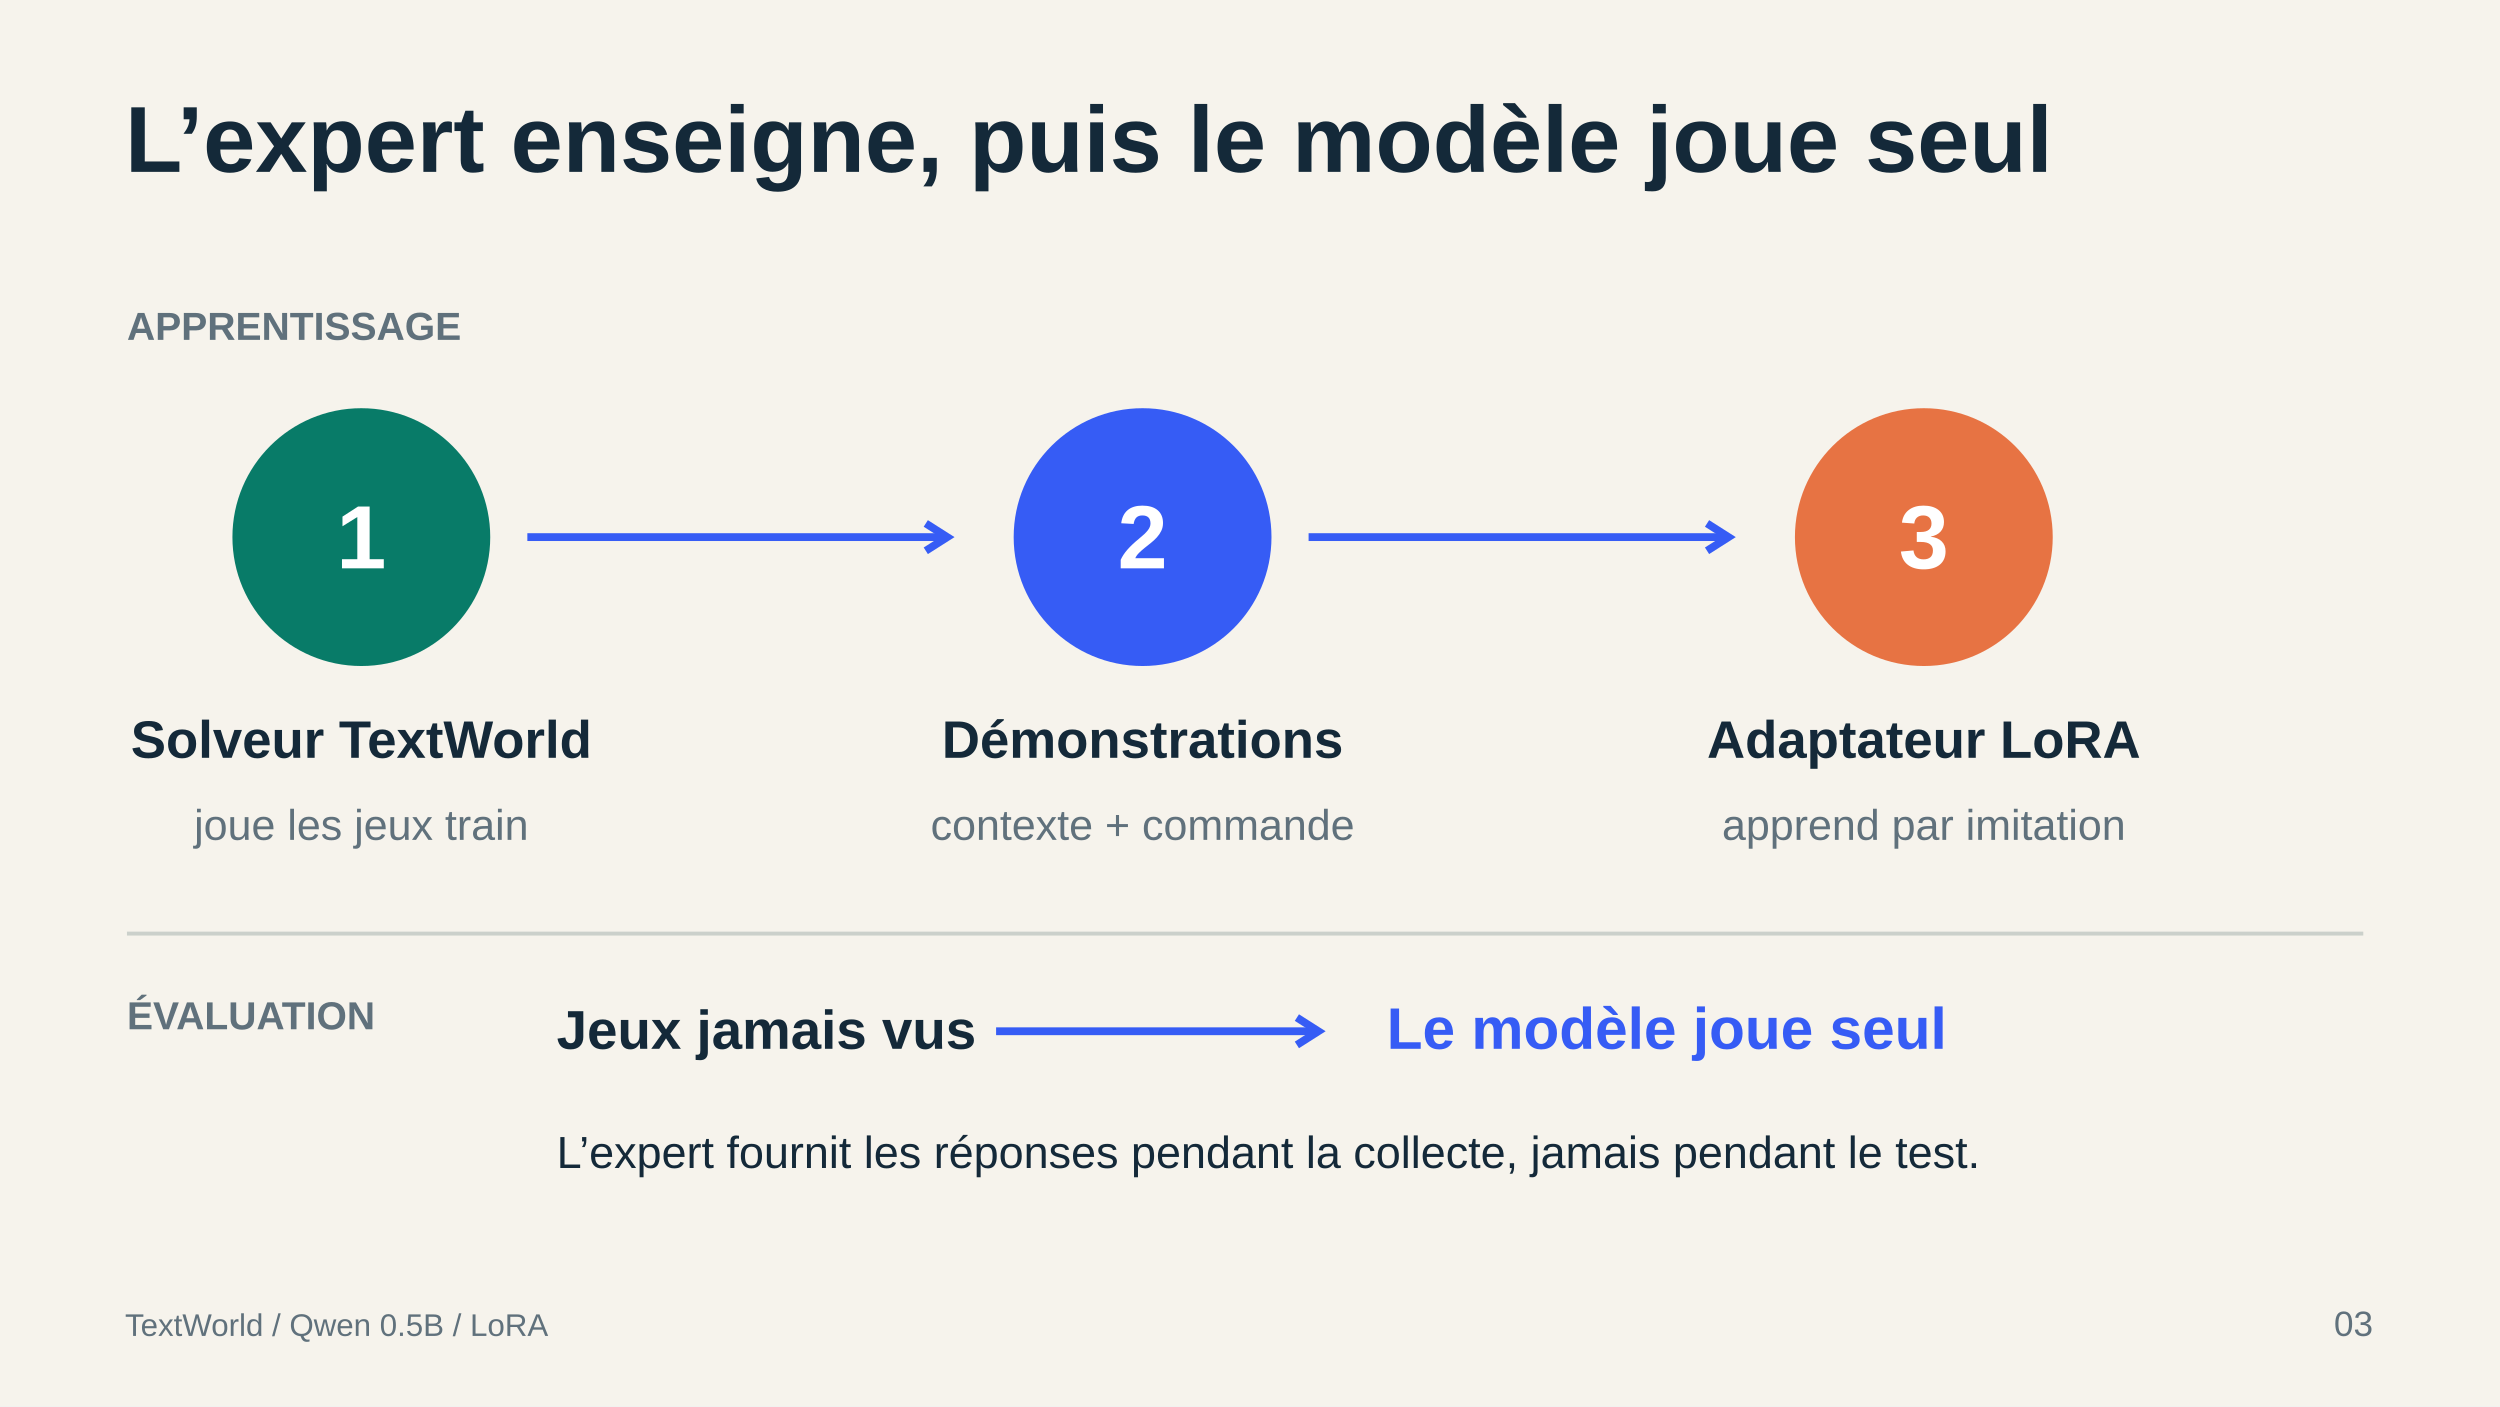
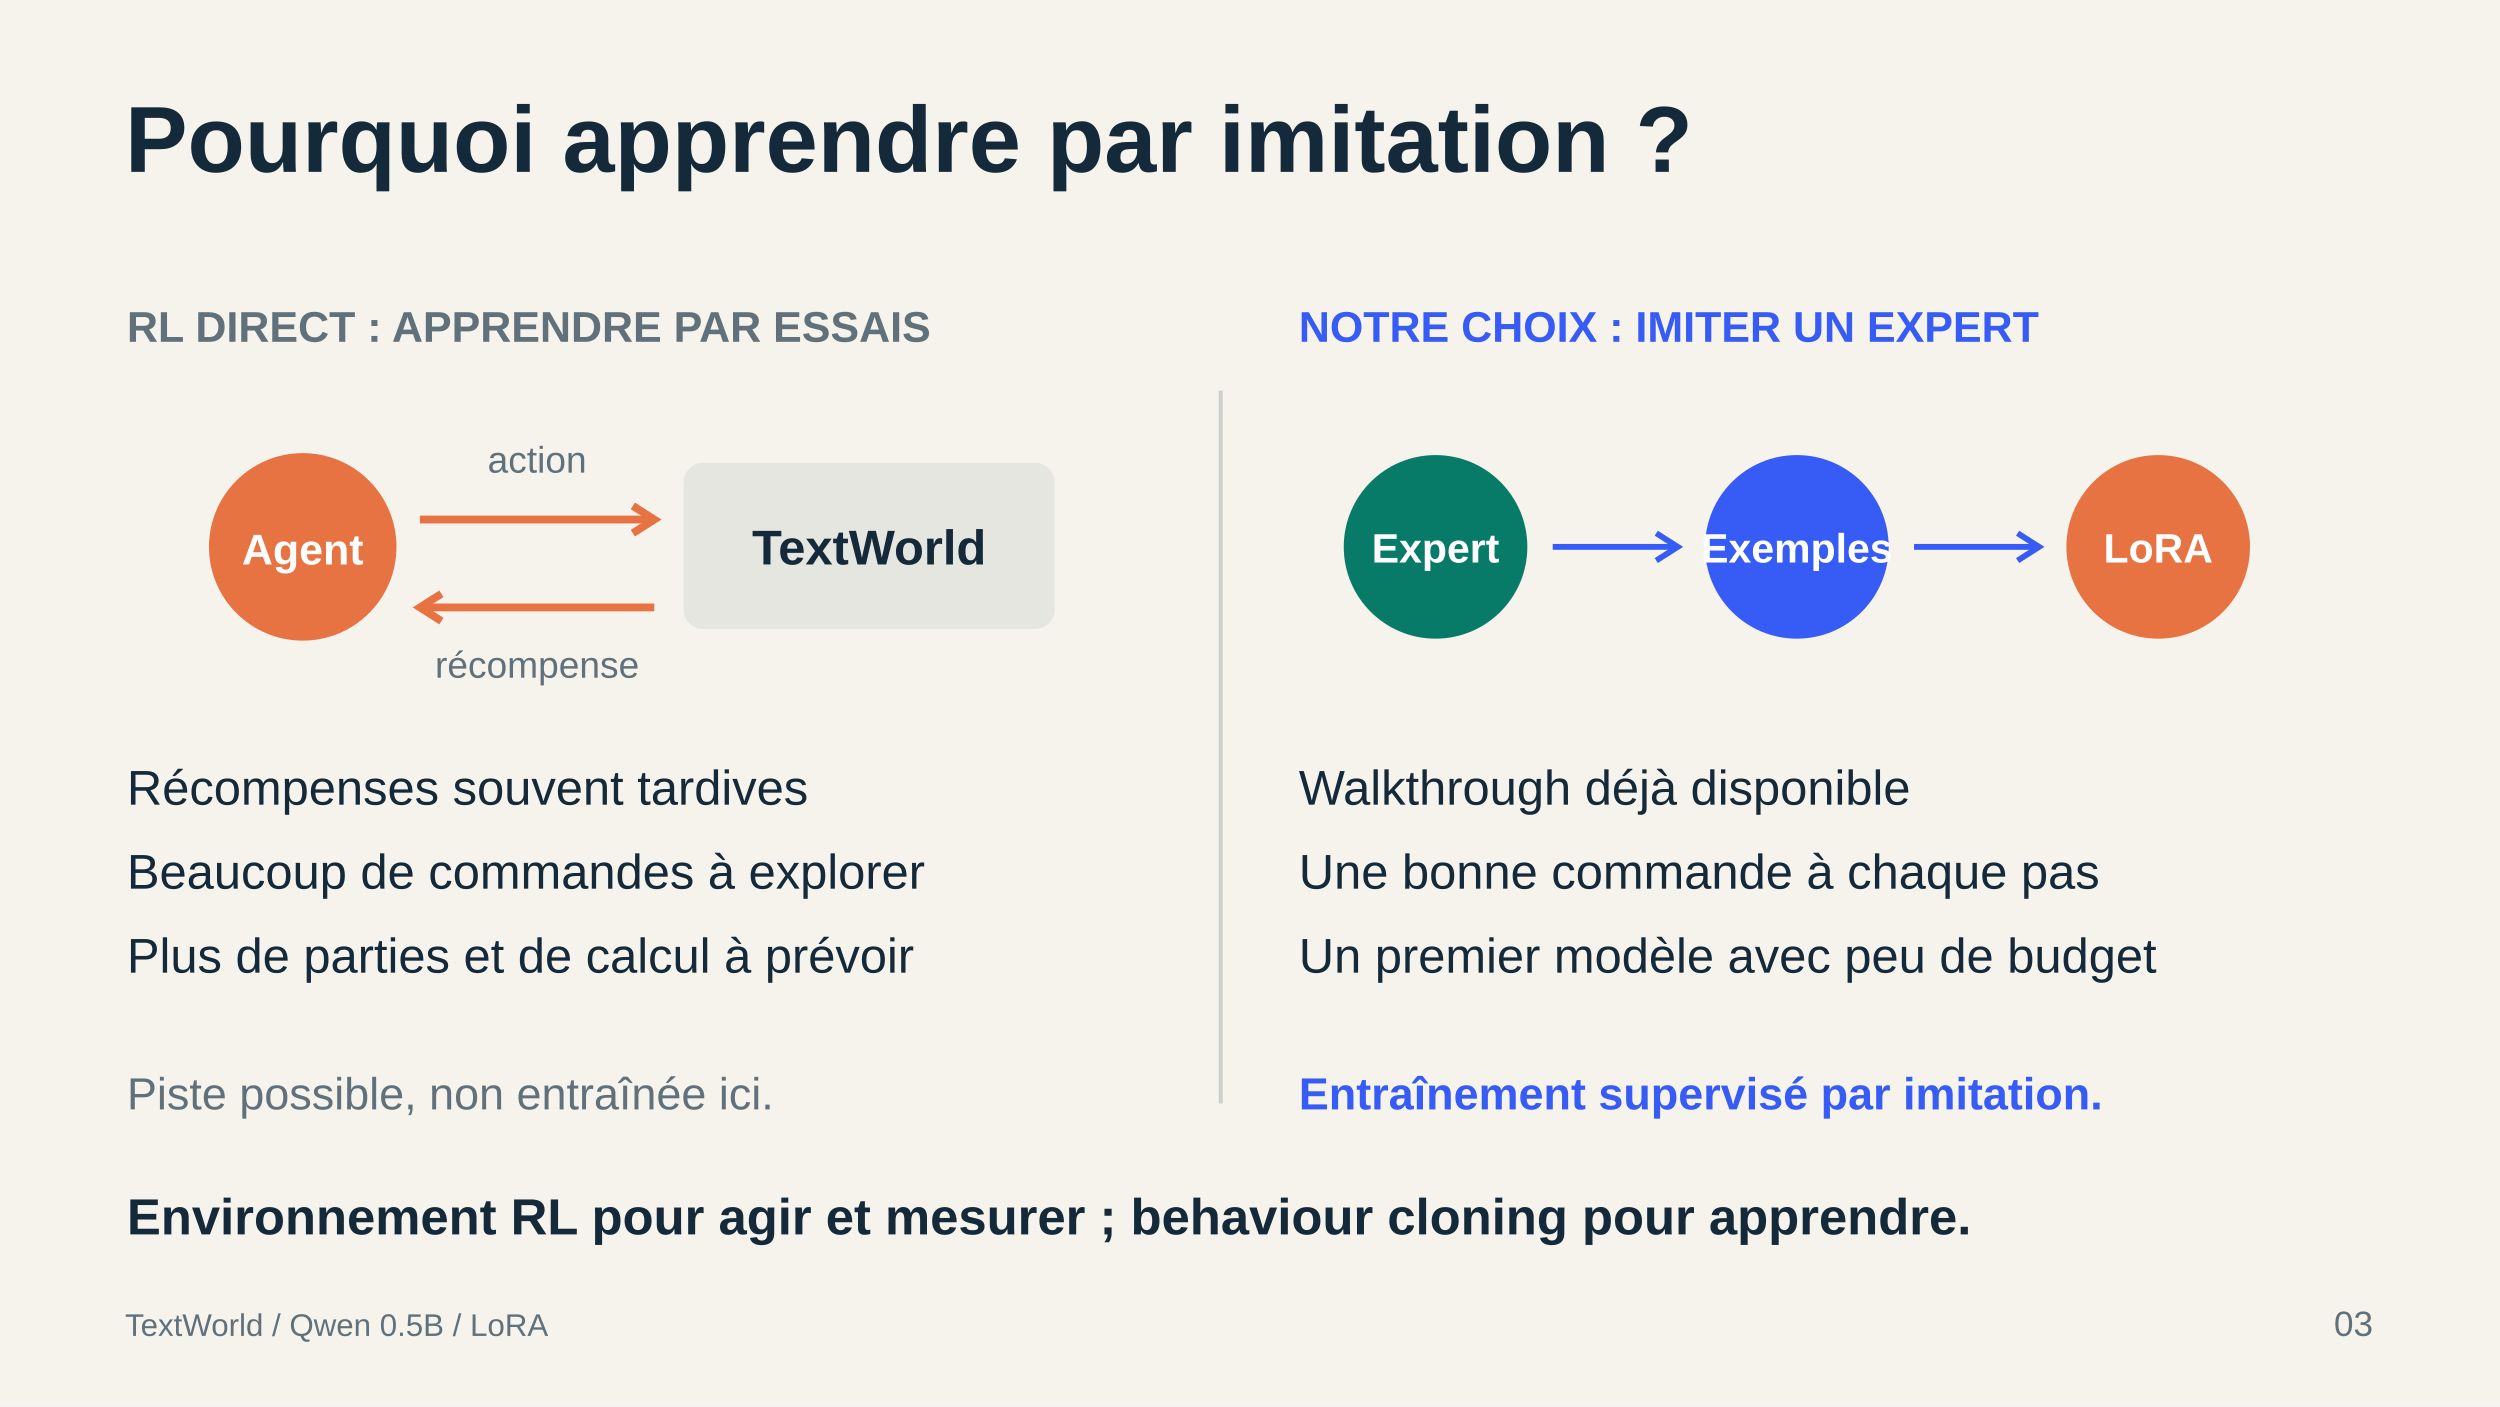
<svg xmlns="http://www.w3.org/2000/svg" width="1280" height="720" viewBox="0 0 1280 720">
  <rect width="1280" height="720" fill="#F6F3EC" />
-   <text x="64" y="88" fill="#142939" font-family="Arial, sans-serif" font-size="48" font-weight="700" text-anchor="start">L’expert enseigne, puis le modèle joue seul</text>
+   <text x="64" y="88" fill="#142939" font-family="Arial, sans-serif" font-size="48" font-weight="700" text-anchor="start">Pourquoi apprendre par imitation ?</text>
  <text x="64" y="684" fill="#60717C" font-family="Arial, sans-serif" font-size="16" font-weight="400" text-anchor="start">TextWorld / Qwen 0.5B / LoRA</text>
  <text x="1215" y="684" fill="#60717C" font-family="Arial, sans-serif" font-size="18" font-weight="400" text-anchor="end">03</text>
-   <text x="65" y="174" fill="#60717C" font-family="Arial, sans-serif" font-size="20" font-weight="700" text-anchor="start">APPRENTISSAGE</text>
-   <circle cx="185" cy="275" r="66" fill="#087B68" stroke="none" stroke-width="3" />
-   <text x="185" y="291" fill="white" font-family="Arial, sans-serif" font-size="46" font-weight="700" text-anchor="middle">1</text>
-   <text x="185" y="388" fill="#142939" font-family="Arial, sans-serif" font-size="27" font-weight="700" text-anchor="middle">Solveur TextWorld</text>
-   <text x="185" y="430" fill="#60717C" font-family="Arial, sans-serif" font-size="22" font-weight="400" text-anchor="middle">joue les jeux train</text>
-   <circle cx="585" cy="275" r="66" fill="#365CF5" stroke="none" stroke-width="3" />
-   <text x="585" y="291" fill="white" font-family="Arial, sans-serif" font-size="46" font-weight="700" text-anchor="middle">2</text>
-   <text x="585" y="388" fill="#142939" font-family="Arial, sans-serif" font-size="27" font-weight="700" text-anchor="middle">Démonstrations</text>
-   <text x="585" y="430" fill="#60717C" font-family="Arial, sans-serif" font-size="22" font-weight="400" text-anchor="middle">contexte + commande</text>
-   <circle cx="985" cy="275" r="66" fill="#E77343" stroke="none" stroke-width="3" />
-   <text x="985" y="291" fill="white" font-family="Arial, sans-serif" font-size="46" font-weight="700" text-anchor="middle">3</text>
-   <text x="985" y="388" fill="#142939" font-family="Arial, sans-serif" font-size="27" font-weight="700" text-anchor="middle">Adaptateur LoRA</text>
-   <text x="985" y="430" fill="#60717C" font-family="Arial, sans-serif" font-size="22" font-weight="400" text-anchor="middle">apprend par imitation</text>
-   <path d="M270,275 L485,275" fill="none" stroke="#365CF5" stroke-width="4" stroke-dasharray="" />
-   <polyline points="474,268 485,275 474,282" fill="none" stroke="#365CF5" stroke-width="4" />
-   <path d="M670,275 L885,275" fill="none" stroke="#365CF5" stroke-width="4" stroke-dasharray="" />
-   <polyline points="874,268 885,275 874,282" fill="none" stroke="#365CF5" stroke-width="4" />
-   <path d="M65,478 L1210,478" fill="none" stroke="#CBD0CB" stroke-width="2" stroke-dasharray="" />
-   <text x="65" y="527" fill="#60717C" font-family="Arial, sans-serif" font-size="20" font-weight="700" text-anchor="start">ÉVALUATION</text>
-   <text x="285" y="537" fill="#142939" font-family="Arial, sans-serif" font-size="28" font-weight="700" text-anchor="start">Jeux jamais vus</text>
-   <path d="M510,528 L675,528" fill="none" stroke="#365CF5" stroke-width="4" stroke-dasharray="" />
-   <polyline points="664,521 675,528 664,535" fill="none" stroke="#365CF5" stroke-width="4" />
-   <text x="710" y="537" fill="#365CF5" font-family="Arial, sans-serif" font-size="30" font-weight="700" text-anchor="start">Le modèle joue seul</text>
-   <text x="285" y="598" fill="#142939" font-family="Arial, sans-serif" font-size="23" font-weight="400" text-anchor="start">L’expert fournit les réponses pendant la collecte, jamais pendant le test.</text>
+   <text x="65" y="175" fill="#60717C" font-family="Arial, sans-serif" font-size="22" font-weight="700" text-anchor="start">RL DIRECT : APPRENDRE PAR ESSAIS</text>
+   <text x="665" y="175" fill="#365CF5" font-family="Arial, sans-serif" font-size="22" font-weight="700" text-anchor="start">NOTRE CHOIX : IMITER UN EXPERT</text>
+   <path d="M625,200 L625,565" fill="none" stroke="#CBD0CB" stroke-width="2" stroke-dasharray="" />
+   <circle cx="155" cy="280" r="48" fill="#E77343" stroke="none" stroke-width="3" />
+   <text x="155" y="289" fill="white" font-family="Arial, sans-serif" font-size="22" font-weight="700" text-anchor="middle">Agent</text>
+   <rect x="350" y="237" width="190" height="85" rx="10" fill="#E4E6DF" stroke="none" stroke-width="2" />
+   <text x="445" y="289" fill="#142939" font-family="Arial, sans-serif" font-size="25" font-weight="700" text-anchor="middle">TextWorld</text>
+   <path d="M215,266 L335,266" fill="none" stroke="#E77343" stroke-width="4" stroke-dasharray="" />
+   <polyline points="324,259 335,266 324,273" fill="none" stroke="#E77343" stroke-width="4" />
+   <text x="275" y="242" fill="#60717C" font-family="Arial, sans-serif" font-size="19" font-weight="400" text-anchor="middle">action</text>
+   <path d="M335,311 L215,311" fill="none" stroke="#E77343" stroke-width="4" stroke-dasharray="" />
+   <polyline points="226,304 215,311 226,318" fill="none" stroke="#E77343" stroke-width="4" />
+   <text x="275" y="347" fill="#60717C" font-family="Arial, sans-serif" font-size="19" font-weight="400" text-anchor="middle">récompense</text>
+   <text x="65" y="412" fill="#142939" font-family="Arial, sans-serif" font-size="25" font-weight="400" text-anchor="start">Récompenses souvent tardives</text>
+   <text x="65" y="455" fill="#142939" font-family="Arial, sans-serif" font-size="25" font-weight="400" text-anchor="start">Beaucoup de commandes à explorer</text>
+   <text x="65" y="498" fill="#142939" font-family="Arial, sans-serif" font-size="25" font-weight="400" text-anchor="start">Plus de parties et de calcul à prévoir</text>
+   <text x="65" y="568" fill="#60717C" font-family="Arial, sans-serif" font-size="23" font-weight="400" text-anchor="start">Piste possible, non entraînée ici.</text>
+   <circle cx="735" cy="280" r="47" fill="#087B68" stroke="none" stroke-width="3" />
+   <text x="735" y="288" fill="white" font-family="Arial, sans-serif" font-size="21" font-weight="700" text-anchor="middle">Expert</text>
+   <path d="M795,280 L859,280" fill="none" stroke="#365CF5" stroke-width="3" stroke-dasharray="" />
+   <polyline points="848,273 859,280 848,287" fill="none" stroke="#365CF5" stroke-width="3" />
+   <circle cx="920" cy="280" r="47" fill="#365CF5" stroke="none" stroke-width="3" />
+   <text x="920" y="288" fill="white" font-family="Arial, sans-serif" font-size="21" font-weight="700" text-anchor="middle">Exemples</text>
+   <path d="M980,280 L1044,280" fill="none" stroke="#365CF5" stroke-width="3" stroke-dasharray="" />
+   <polyline points="1033,273 1044,280 1033,287" fill="none" stroke="#365CF5" stroke-width="3" />
+   <circle cx="1105" cy="280" r="47" fill="#E77343" stroke="none" stroke-width="3" />
+   <text x="1105" y="288" fill="white" font-family="Arial, sans-serif" font-size="21" font-weight="700" text-anchor="middle">LoRA</text>
+   <text x="665" y="412" fill="#142939" font-family="Arial, sans-serif" font-size="25" font-weight="400" text-anchor="start">Walkthrough déjà disponible</text>
+   <text x="665" y="455" fill="#142939" font-family="Arial, sans-serif" font-size="25" font-weight="400" text-anchor="start">Une bonne commande à chaque pas</text>
+   <text x="665" y="498" fill="#142939" font-family="Arial, sans-serif" font-size="25" font-weight="400" text-anchor="start">Un premier modèle avec peu de budget</text>
+   <text x="665" y="568" fill="#365CF5" font-family="Arial, sans-serif" font-size="23" font-weight="600" text-anchor="start">Entraînement supervisé par imitation.</text>
+   <text x="65" y="632" fill="#142939" font-family="Arial, sans-serif" font-size="26" font-weight="700" text-anchor="start">Environnement RL pour agir et mesurer ; behaviour cloning pour apprendre.</text>
</svg>
